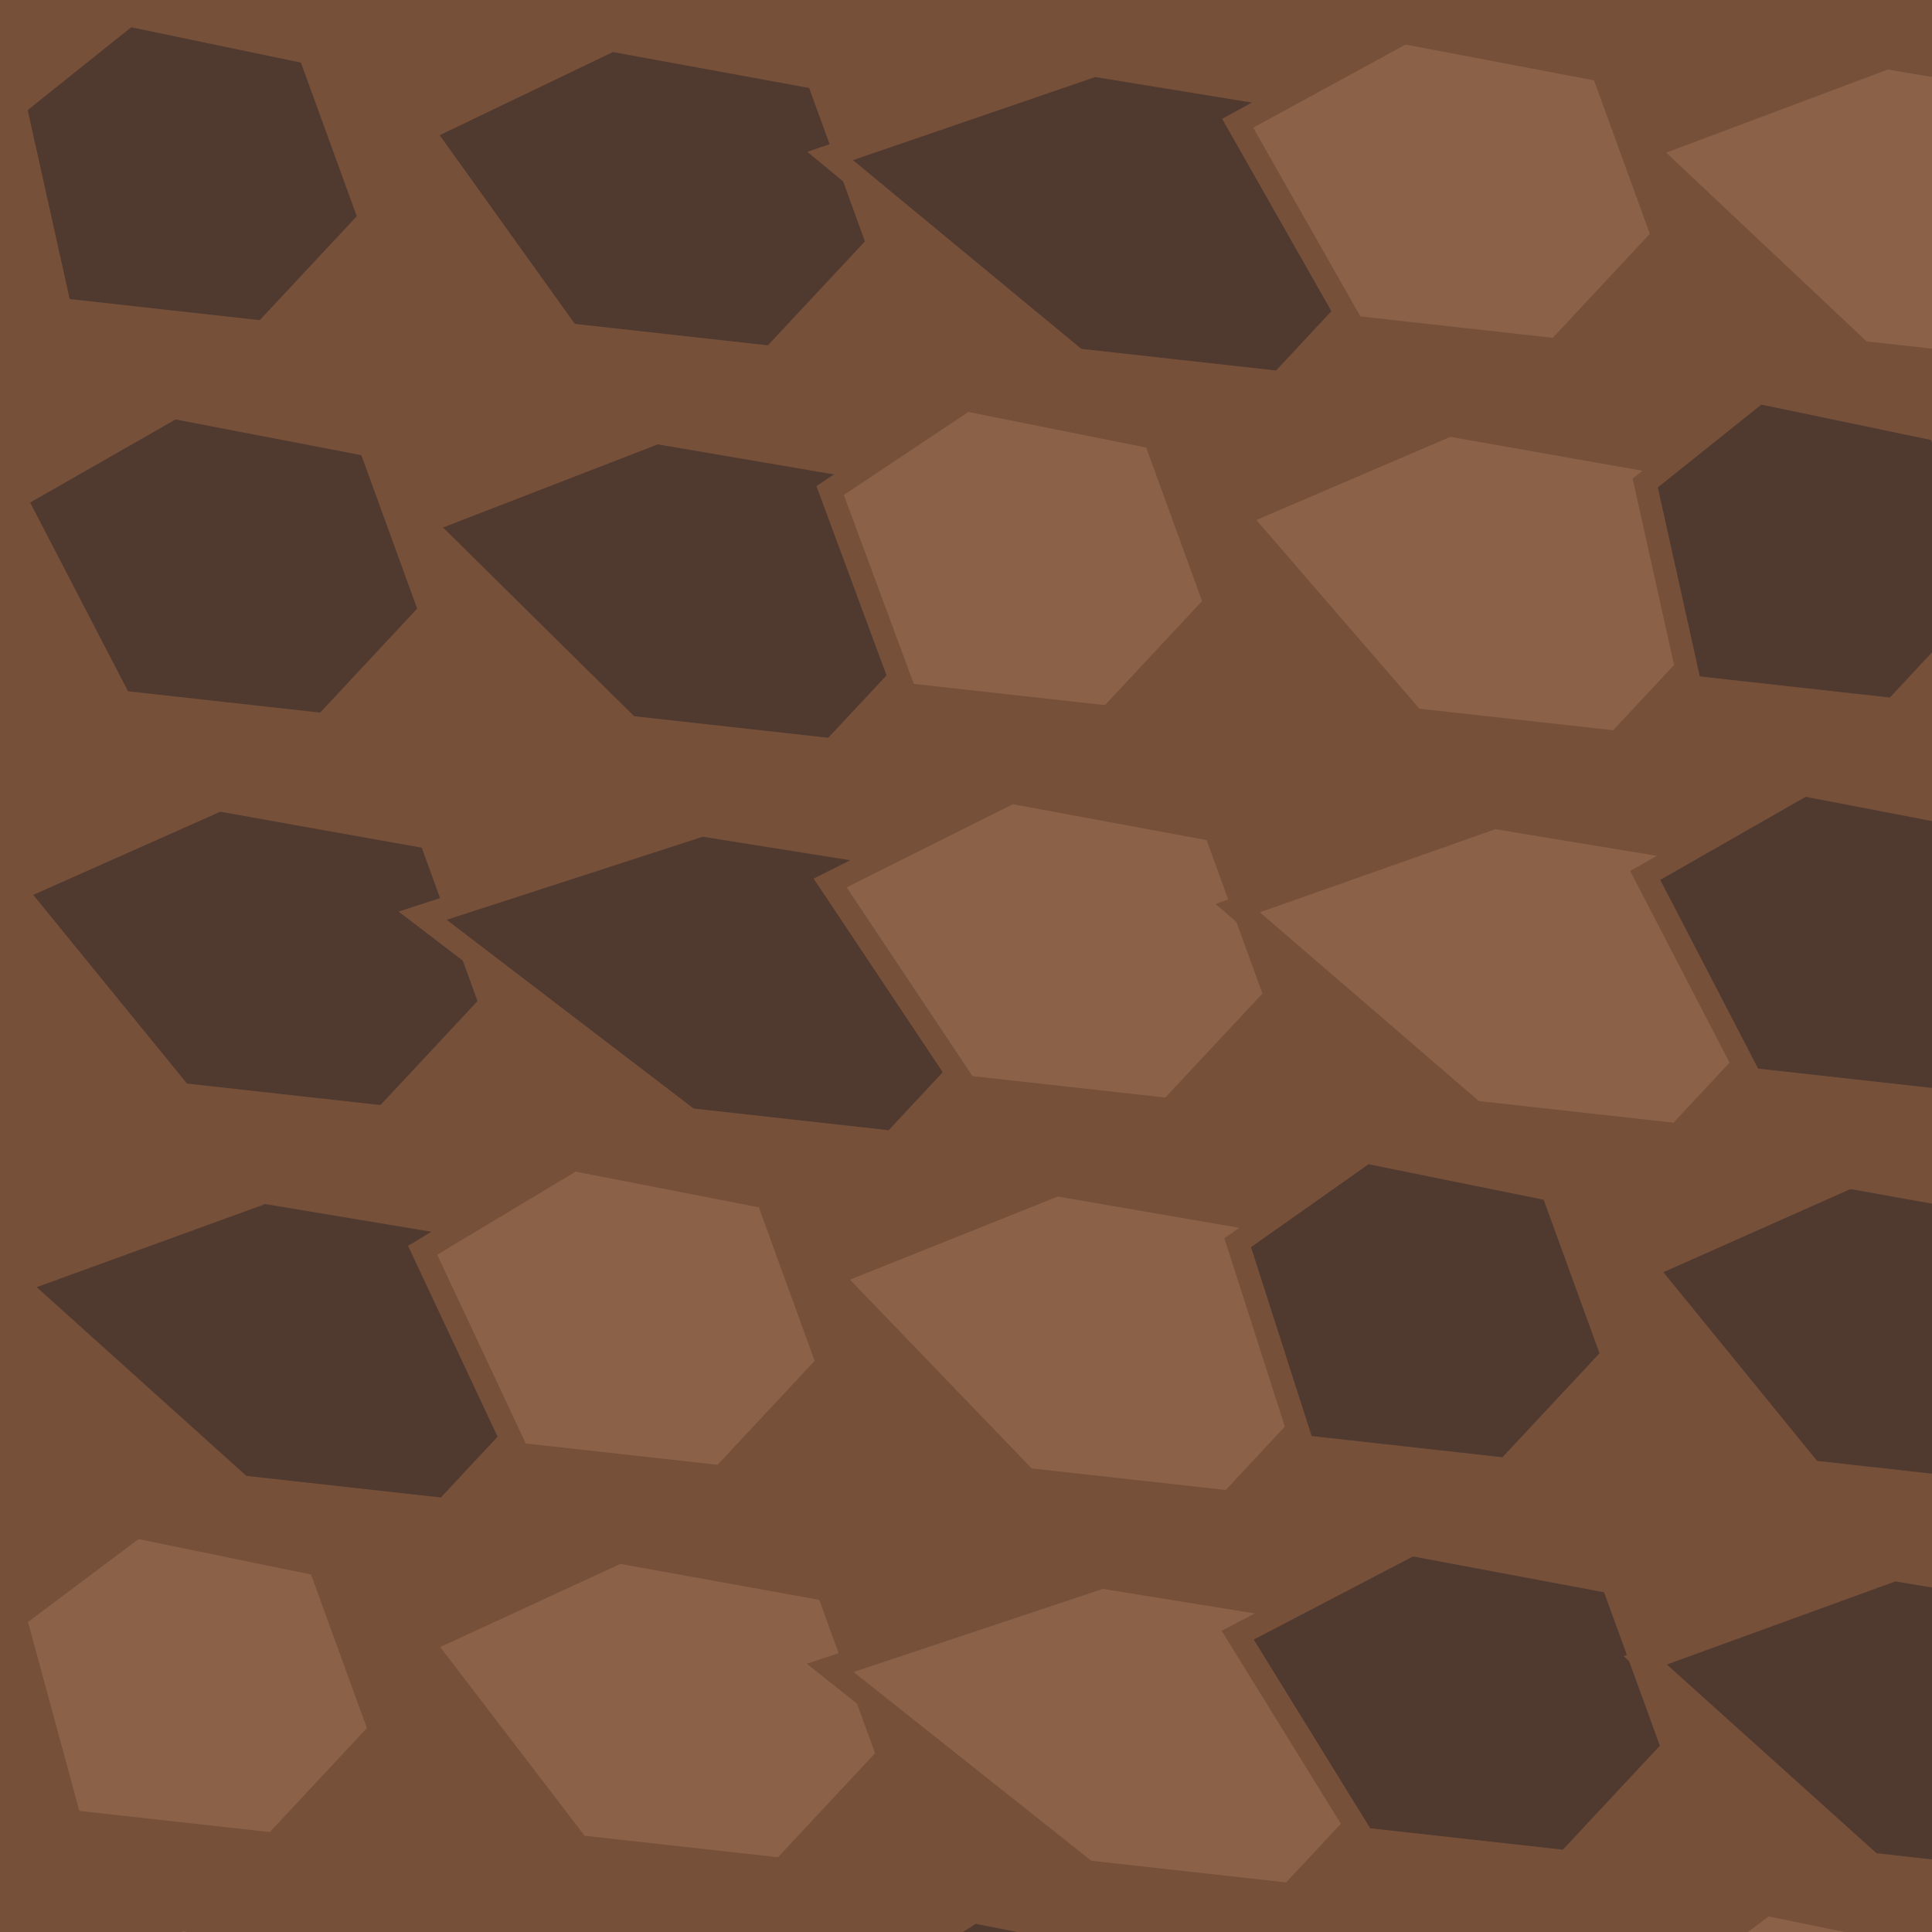
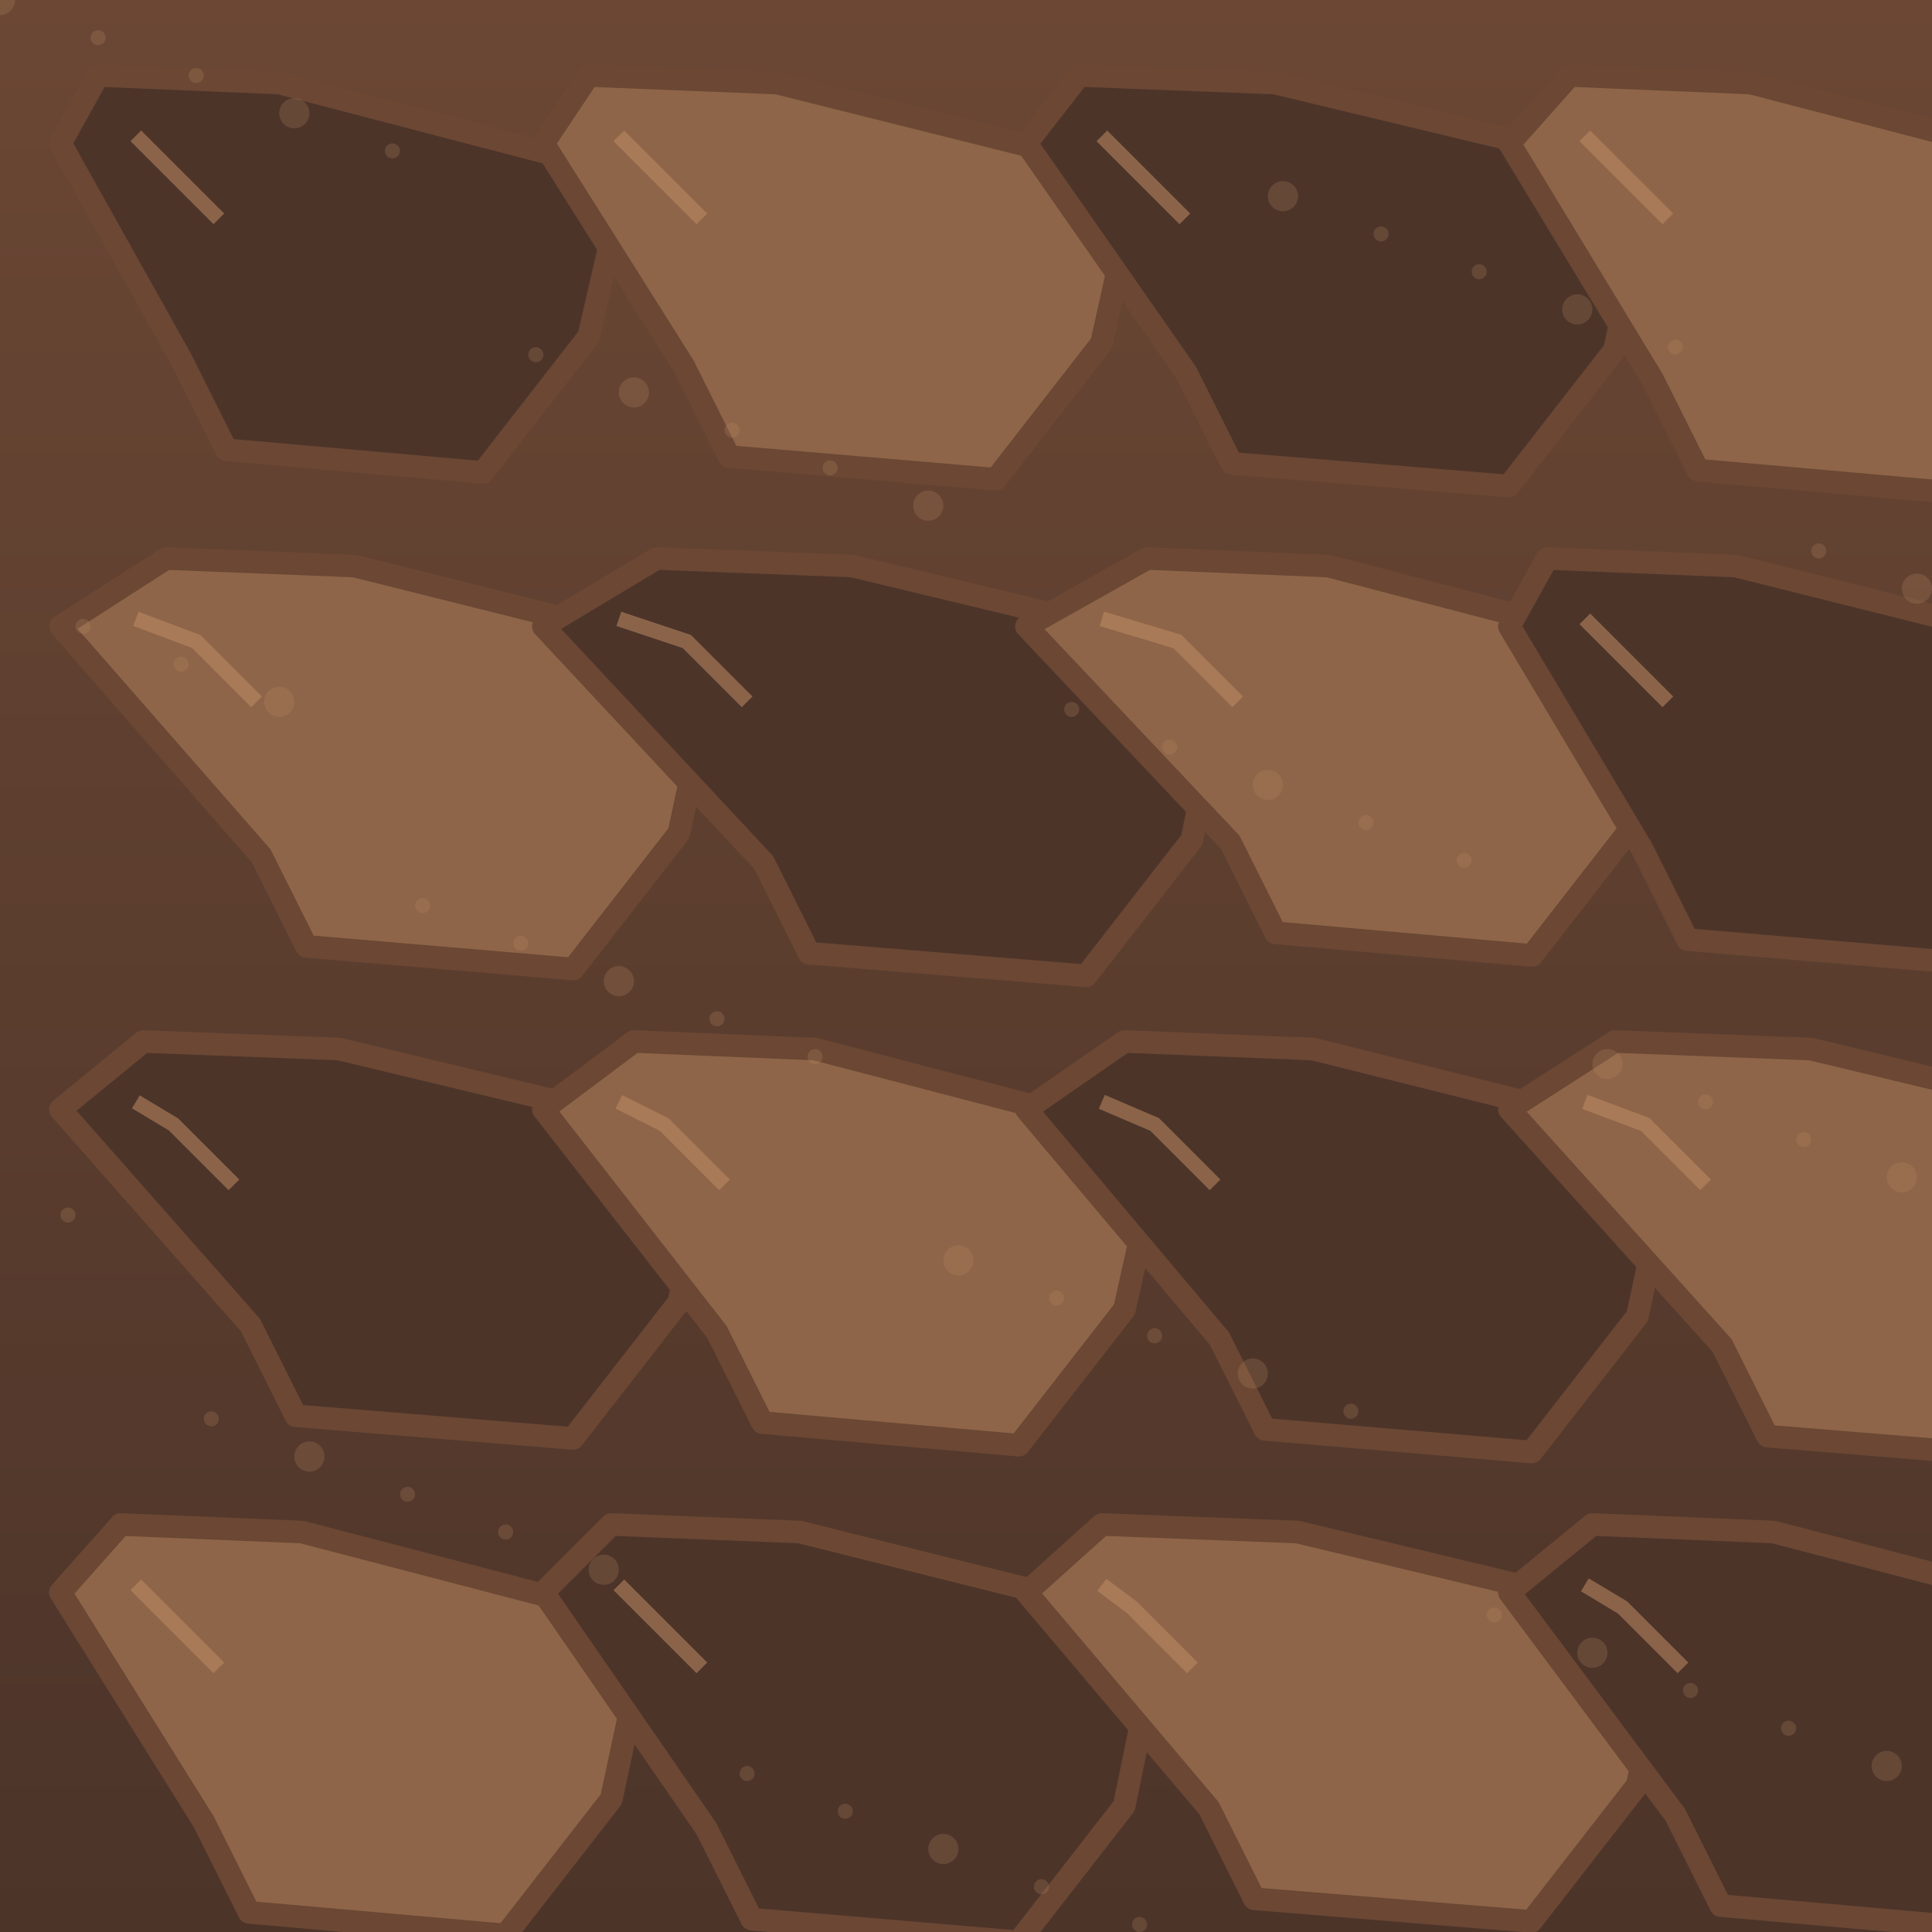
<svg xmlns="http://www.w3.org/2000/svg" width="256" height="256" viewBox="0 0 256 256">
-   <rect width="256" height="256" fill="#77503a" />
-   <path d="M2 14 l15 -12 l24 5 l8 22 l-14 15 l-27 -3Z" fill="#503a30" stroke="#77503a" stroke-width="3" />
-   <path d="M56 17.333 l25 -12 l27.333 5 l8 22 l-14 15 l-27 -3Z" fill="#503a30" stroke="#77503a" stroke-width="3" />
-   <path d="M110 20.667 l35 -12 l30.667 5 l8 22 l-14 15 l-27 -3Z" fill="#503a30" stroke="#77503a" stroke-width="3" />
-   <path d="M164 16.333 l22 -12 l26.333 5 l8 22 l-14 15 l-27 -3Z" fill="#8b6248" stroke="#77503a" stroke-width="3" />
-   <path d="M218 19.667 l32 -12 l29.667 5 l8 22 l-14 15 l-27 -3Z" fill="#8b6248" stroke="#77503a" stroke-width="3" />
-   <path d="M2 66 l21 -12 l26 5 l8 22 l-14 15 l-27 -3Z" fill="#503a30" stroke="#77503a" stroke-width="3" />
-   <path d="M56 69.333 l31 -12 l29.333 5 l8 22 l-14 15 l-27 -3Z" fill="#503a30" stroke="#77503a" stroke-width="3" />
-   <path d="M110 65 l18 -12 l25 5 l8 22 l-14 15 l-27 -3Z" fill="#8b6248" stroke="#77503a" stroke-width="3" />
-   <path d="M164 68.333 l28 -12 l28.333 5 l8 22 l-14 15 l-27 -3Z" fill="#8b6248" stroke="#77503a" stroke-width="3" />
-   <path d="M218 64 l15 -12 l24 5 l8 22 l-14 15 l-27 -3Z" fill="#503a30" stroke="#77503a" stroke-width="3" />
-   <path d="M2 118 l27 -12 l28 5 l8 22 l-14 15 l-27 -3Z" fill="#503a30" stroke="#77503a" stroke-width="3" />
-   <path d="M56 121.333 l37 -12 l31.333 5 l8 22 l-14 15 l-27 -3Z" fill="#503a30" stroke="#77503a" stroke-width="3" />
-   <path d="M110 117 l24 -12 l27 5 l8 22 l-14 15 l-27 -3Z" fill="#8b6248" stroke="#77503a" stroke-width="3" />
-   <path d="M164 120.333 l34 -12 l30.333 5 l8 22 l-14 15 l-27 -3Z" fill="#8b6248" stroke="#77503a" stroke-width="3" />
-   <path d="M218 116 l21 -12 l26 5 l8 22 l-14 15 l-27 -3Z" fill="#503a30" stroke="#77503a" stroke-width="3" />
-   <path d="M2 170 l33 -12 l30 5 l8 22 l-14 15 l-27 -3Z" fill="#503a30" stroke="#77503a" stroke-width="3" />
-   <path d="M56 165.667 l20 -12 l25.667 5 l8 22 l-14 15 l-27 -3Z" fill="#8b6248" stroke="#77503a" stroke-width="3" />
-   <path d="M110 169 l30 -12 l29 5 l8 22 l-14 15 l-27 -3Z" fill="#8b6248" stroke="#77503a" stroke-width="3" />
-   <path d="M164 164.667 l17 -12 l24.667 5 l8 22 l-14 15 l-27 -3Z" fill="#503a30" stroke="#77503a" stroke-width="3" />
-   <path d="M218 168 l27 -12 l28 5 l8 22 l-14 15 l-27 -3Z" fill="#503a30" stroke="#77503a" stroke-width="3" />
-   <path d="M2 214.333 l16 -12 l24.333 5 l8 22 l-14 15 l-27 -3Z" fill="#8b6248" stroke="#77503a" stroke-width="3" />
-   <path d="M56 217.667 l26 -12 l27.667 5 l8 22 l-14 15 l-27 -3Z" fill="#8b6248" stroke="#77503a" stroke-width="3" />
-   <path d="M110 221 l36 -12 l31 5 l8 22 l-14 15 l-27 -3Z" fill="#8b6248" stroke="#77503a" stroke-width="3" />
-   <path d="M164 216.667 l23 -12 l26.667 5 l8 22 l-14 15 l-27 -3Z" fill="#503a30" stroke="#77503a" stroke-width="3" />
-   <path d="M218 220 l33 -12 l30 5 l8 22 l-14 15 l-27 -3Z" fill="#503a30" stroke="#77503a" stroke-width="3" />
-   <path d="M2 266.333 l22 -12 l26.333 5 l8 22 l-14 15 l-27 -3Z" fill="#8b6248" stroke="#77503a" stroke-width="3" />
-   <path d="M56 269.667 l32 -12 l29.667 5 l8 22 l-14 15 l-27 -3Z" fill="#8b6248" stroke="#77503a" stroke-width="3" />
-   <path d="M110 265.333 l19 -12 l25.333 5 l8 22 l-14 15 l-27 -3Z" fill="#503a30" stroke="#77503a" stroke-width="3" />
-   <path d="M164 268.667 l29 -12 l28.667 5 l8 22 l-14 15 l-27 -3Z" fill="#503a30" stroke="#77503a" stroke-width="3" />
-   <path d="M218 264.333 l16 -12 l24.333 5 l8 22 l-14 15 l-27 -3Z" fill="#8b6248" stroke="#77503a" stroke-width="3" />
+   <defs>
+     <linearGradient id="base" x1="0" y1="0" x2="0" y2="1">
+       <stop stop-color="#6b4734" />
+       <stop offset="1" stop-color="#4c3429" />
+     </linearGradient>
+   </defs>
+   <rect width="256" height="256" fill="url(#base)" />
+   <path d="M8 19 l5 -9 l24 1 l46 12 l-5 21.6 l-14 18 l-34 -3 l-6 -12Z" fill="#4c3429" stroke="#6b4734" stroke-width="3" stroke-linejoin="round" />
+   <path d="M18 18 l3 3 l8 8" stroke="#bd8b65" stroke-width="2" fill="none" opacity=".55" />
+   <path d="M72 19 l6 -9 l24.96 1 l48 12 l-5 22.5 l-14 18 l-35.36 -3 l-6 -12Z" fill="#8e6548" stroke="#6b4734" stroke-width="3" stroke-linejoin="round" />
+   <path d="M82 18 l3 3 l8 8" stroke="#bd8b65" stroke-width="2" fill="none" opacity=".55" />
+   <path d="M136 19 l7 -9 l25.92 1 l50 12 l-5 23.4 l-14 18 l-36.72 -3 l-6 -12Z" fill="#4c3429" stroke="#6b4734" stroke-width="3" stroke-linejoin="round" />
+   <path d="M146 18 l3 3 l8 8" stroke="#bd8b65" stroke-width="2" fill="none" opacity=".55" />
+   <path d="M200 19 l8 -9 l24 1 l46 12 l-5 24.3 l-14 18 l-34 -3 l-6 -12Z" fill="#8e6548" stroke="#6b4734" stroke-width="3" stroke-linejoin="round" />
+   <path d="M210 18 l3 3 l8 8" stroke="#bd8b65" stroke-width="2" fill="none" opacity=".55" />
+   <path d="M8 83 l14 -9 l24.96 1 l48 12 l-5 23.4 l-14 18 l-35.36 -3 l-6 -12Z" fill="#8e6548" stroke="#6b4734" stroke-width="3" stroke-linejoin="round" />
+   <path d="M18 82 l8 3 l8 8" stroke="#bd8b65" stroke-width="2" fill="none" opacity=".55" />
+   <path d="M72 83 l15 -9 l25.92 1 l50 12 l-5 24.3 l-14 18 l-36.72 -3 l-6 -12Z" fill="#4c3429" stroke="#6b4734" stroke-width="3" stroke-linejoin="round" />
+   <path d="M82 82 l9 3 l8 8" stroke="#bd8b65" stroke-width="2" fill="none" opacity=".55" />
+   <path d="M136 83 l16 -9 l24 1 l46 12 l-5 21.6 l-14 18 l-34 -3 l-6 -12Z" fill="#8e6548" stroke="#6b4734" stroke-width="3" stroke-linejoin="round" />
+   <path d="M146 82 l10 3 l8 8" stroke="#bd8b65" stroke-width="2" fill="none" opacity=".55" />
+   <path d="M200 83 l5 -9 l24.96 1 l48 12 l-5 22.5 l-14 18 l-35.36 -3 l-6 -12Z" fill="#4c3429" stroke="#6b4734" stroke-width="3" stroke-linejoin="round" />
+   <path d="M210 82 l3 3 l8 8" stroke="#bd8b65" stroke-width="2" fill="none" opacity=".55" />
+   <path d="M8 147 l11 -9 l25.92 1 l50 12 l-5 21.6 l-14 18 l-36.72 -3 l-6 -12Z" fill="#4c3429" stroke="#6b4734" stroke-width="3" stroke-linejoin="round" />
+   <path d="M18 146 l5 3 l8 8" stroke="#bd8b65" stroke-width="2" fill="none" opacity=".55" />
+   <path d="M72 147 l12 -9 l24 1 l46 12 l-5 22.5 l-14 18 l-34 -3 l-6 -12Z" fill="#8e6548" stroke="#6b4734" stroke-width="3" stroke-linejoin="round" />
+   <path d="M82 146 l6 3 l8 8" stroke="#bd8b65" stroke-width="2" fill="none" opacity=".55" />
+   <path d="M136 147 l13 -9 l24.96 1 l48 12 l-5 23.4 l-14 18 l-35.36 -3 l-6 -12Z" fill="#4c3429" stroke="#6b4734" stroke-width="3" stroke-linejoin="round" />
+   <path d="M146 146 l7 3 l8 8" stroke="#bd8b65" stroke-width="2" fill="none" opacity=".55" />
+   <path d="M200 147 l14 -9 l25.92 1 l50 12 l-5 24.3 l-14 18 l-36.72 -3 l-6 -12Z" fill="#8e6548" stroke="#6b4734" stroke-width="3" stroke-linejoin="round" />
+   <path d="M210 146 l8 3 l8 8" stroke="#bd8b65" stroke-width="2" fill="none" opacity=".55" />
+   <path d="M8 211 l8 -9 l24 1 l46 12 l-5 23.4 l-14 18 l-34 -3 l-6 -12Z" fill="#8e6548" stroke="#6b4734" stroke-width="3" stroke-linejoin="round" />
+   <path d="M18 210 l3 3 l8 8" stroke="#bd8b65" stroke-width="2" fill="none" opacity=".55" />
+   <path d="M72 211 l9 -9 l24.96 1 l48 12 l-5 24.3 l-14 18 l-35.36 -3 l-6 -12Z" fill="#4c3429" stroke="#6b4734" stroke-width="3" stroke-linejoin="round" />
+   <path d="M82 210 l3 3 l8 8" stroke="#bd8b65" stroke-width="2" fill="none" opacity=".55" />
+   <path d="M136 211 l10 -9 l25.92 1 l50 12 l-5 21.6 l-14 18 l-36.72 -3 l-6 -12Z" fill="#8e6548" stroke="#6b4734" stroke-width="3" stroke-linejoin="round" />
+   <path d="M146 210 l4 3 l8 8" stroke="#bd8b65" stroke-width="2" fill="none" opacity=".55" />
+   <path d="M200 211 l11 -9 l24 1 l46 12 l-5 22.5 l-14 18 l-34 -3 l-6 -12Z" fill="#4c3429" stroke="#6b4734" stroke-width="3" stroke-linejoin="round" />
+   <path d="M210 210 l5 3 l8 8" stroke="#bd8b65" stroke-width="2" fill="none" opacity=".55" />
+   <circle cx="0" cy="0" r="2" fill="#bd8b65" opacity=".23" />
+   <circle cx="71" cy="47" r="1" fill="#bd8b65" opacity=".23" />
+   <circle cx="142" cy="94" r="1" fill="#bd8b65" opacity=".23" />
+   <circle cx="213" cy="141" r="2" fill="#bd8b65" opacity=".23" />
+   <circle cx="28" cy="188" r="1" fill="#bd8b65" opacity=".23" />
+   <circle cx="99" cy="235" r="1" fill="#bd8b65" opacity=".23" />
+   <circle cx="170" cy="26" r="2" fill="#bd8b65" opacity=".23" />
+   <circle cx="241" cy="73" r="1" fill="#bd8b65" opacity=".23" />
+   <circle cx="56" cy="120" r="1" fill="#bd8b65" opacity=".23" />
+   <circle cx="127" cy="167" r="2" fill="#bd8b65" opacity=".23" />
+   <circle cx="198" cy="214" r="1" fill="#bd8b65" opacity=".23" />
+   <circle cx="13" cy="5" r="1" fill="#bd8b65" opacity=".23" />
+   <circle cx="84" cy="52" r="2" fill="#bd8b65" opacity=".23" />
+   <circle cx="155" cy="99" r="1" fill="#bd8b65" opacity=".23" />
+   <circle cx="226" cy="146" r="1" fill="#bd8b65" opacity=".23" />
+   <circle cx="41" cy="193" r="2" fill="#bd8b65" opacity=".23" />
+   <circle cx="112" cy="240" r="1" fill="#bd8b65" opacity=".23" />
+   <circle cx="183" cy="31" r="1" fill="#bd8b65" opacity=".23" />
+   <circle cx="254" cy="78" r="2" fill="#bd8b65" opacity=".23" />
+   <circle cx="69" cy="125" r="1" fill="#bd8b65" opacity=".23" />
+   <circle cx="140" cy="172" r="1" fill="#bd8b65" opacity=".23" />
+   <circle cx="211" cy="219" r="2" fill="#bd8b65" opacity=".23" />
+   <circle cx="26" cy="10" r="1" fill="#bd8b65" opacity=".23" />
+   <circle cx="97" cy="57" r="1" fill="#bd8b65" opacity=".23" />
+   <circle cx="168" cy="104" r="2" fill="#bd8b65" opacity=".23" />
+   <circle cx="239" cy="151" r="1" fill="#bd8b65" opacity=".23" />
+   <circle cx="54" cy="198" r="1" fill="#bd8b65" opacity=".23" />
+   <circle cx="125" cy="245" r="2" fill="#bd8b65" opacity=".23" />
+   <circle cx="196" cy="36" r="1" fill="#bd8b65" opacity=".23" />
+   <circle cx="11" cy="83" r="1" fill="#bd8b65" opacity=".23" />
+   <circle cx="82" cy="130" r="2" fill="#bd8b65" opacity=".23" />
+   <circle cx="153" cy="177" r="1" fill="#bd8b65" opacity=".23" />
+   <circle cx="224" cy="224" r="1" fill="#bd8b65" opacity=".23" />
+   <circle cx="39" cy="15" r="2" fill="#bd8b65" opacity=".23" />
+   <circle cx="110" cy="62" r="1" fill="#bd8b65" opacity=".23" />
+   <circle cx="181" cy="109" r="1" fill="#bd8b65" opacity=".23" />
+   <circle cx="252" cy="156" r="2" fill="#bd8b65" opacity=".23" />
+   <circle cx="67" cy="203" r="1" fill="#bd8b65" opacity=".23" />
+   <circle cx="138" cy="250" r="1" fill="#bd8b65" opacity=".23" />
+   <circle cx="209" cy="41" r="2" fill="#bd8b65" opacity=".23" />
+   <circle cx="24" cy="88" r="1" fill="#bd8b65" opacity=".23" />
+   <circle cx="95" cy="135" r="1" fill="#bd8b65" opacity=".23" />
+   <circle cx="166" cy="182" r="2" fill="#bd8b65" opacity=".23" />
+   <circle cx="237" cy="229" r="1" fill="#bd8b65" opacity=".23" />
+   <circle cx="52" cy="20" r="1" fill="#bd8b65" opacity=".23" />
+   <circle cx="123" cy="67" r="2" fill="#bd8b65" opacity=".23" />
+   <circle cx="194" cy="114" r="1" fill="#bd8b65" opacity=".23" />
+   <circle cx="9" cy="161" r="1" fill="#bd8b65" opacity=".23" />
+   <circle cx="80" cy="208" r="2" fill="#bd8b65" opacity=".23" />
+   <circle cx="151" cy="255" r="1" fill="#bd8b65" opacity=".23" />
+   <circle cx="222" cy="46" r="1" fill="#bd8b65" opacity=".23" />
+   <circle cx="37" cy="93" r="2" fill="#bd8b65" opacity=".23" />
+   <circle cx="108" cy="140" r="1" fill="#bd8b65" opacity=".23" />
+   <circle cx="179" cy="187" r="1" fill="#bd8b65" opacity=".23" />
+   <circle cx="250" cy="234" r="2" fill="#bd8b65" opacity=".23" />
</svg>
